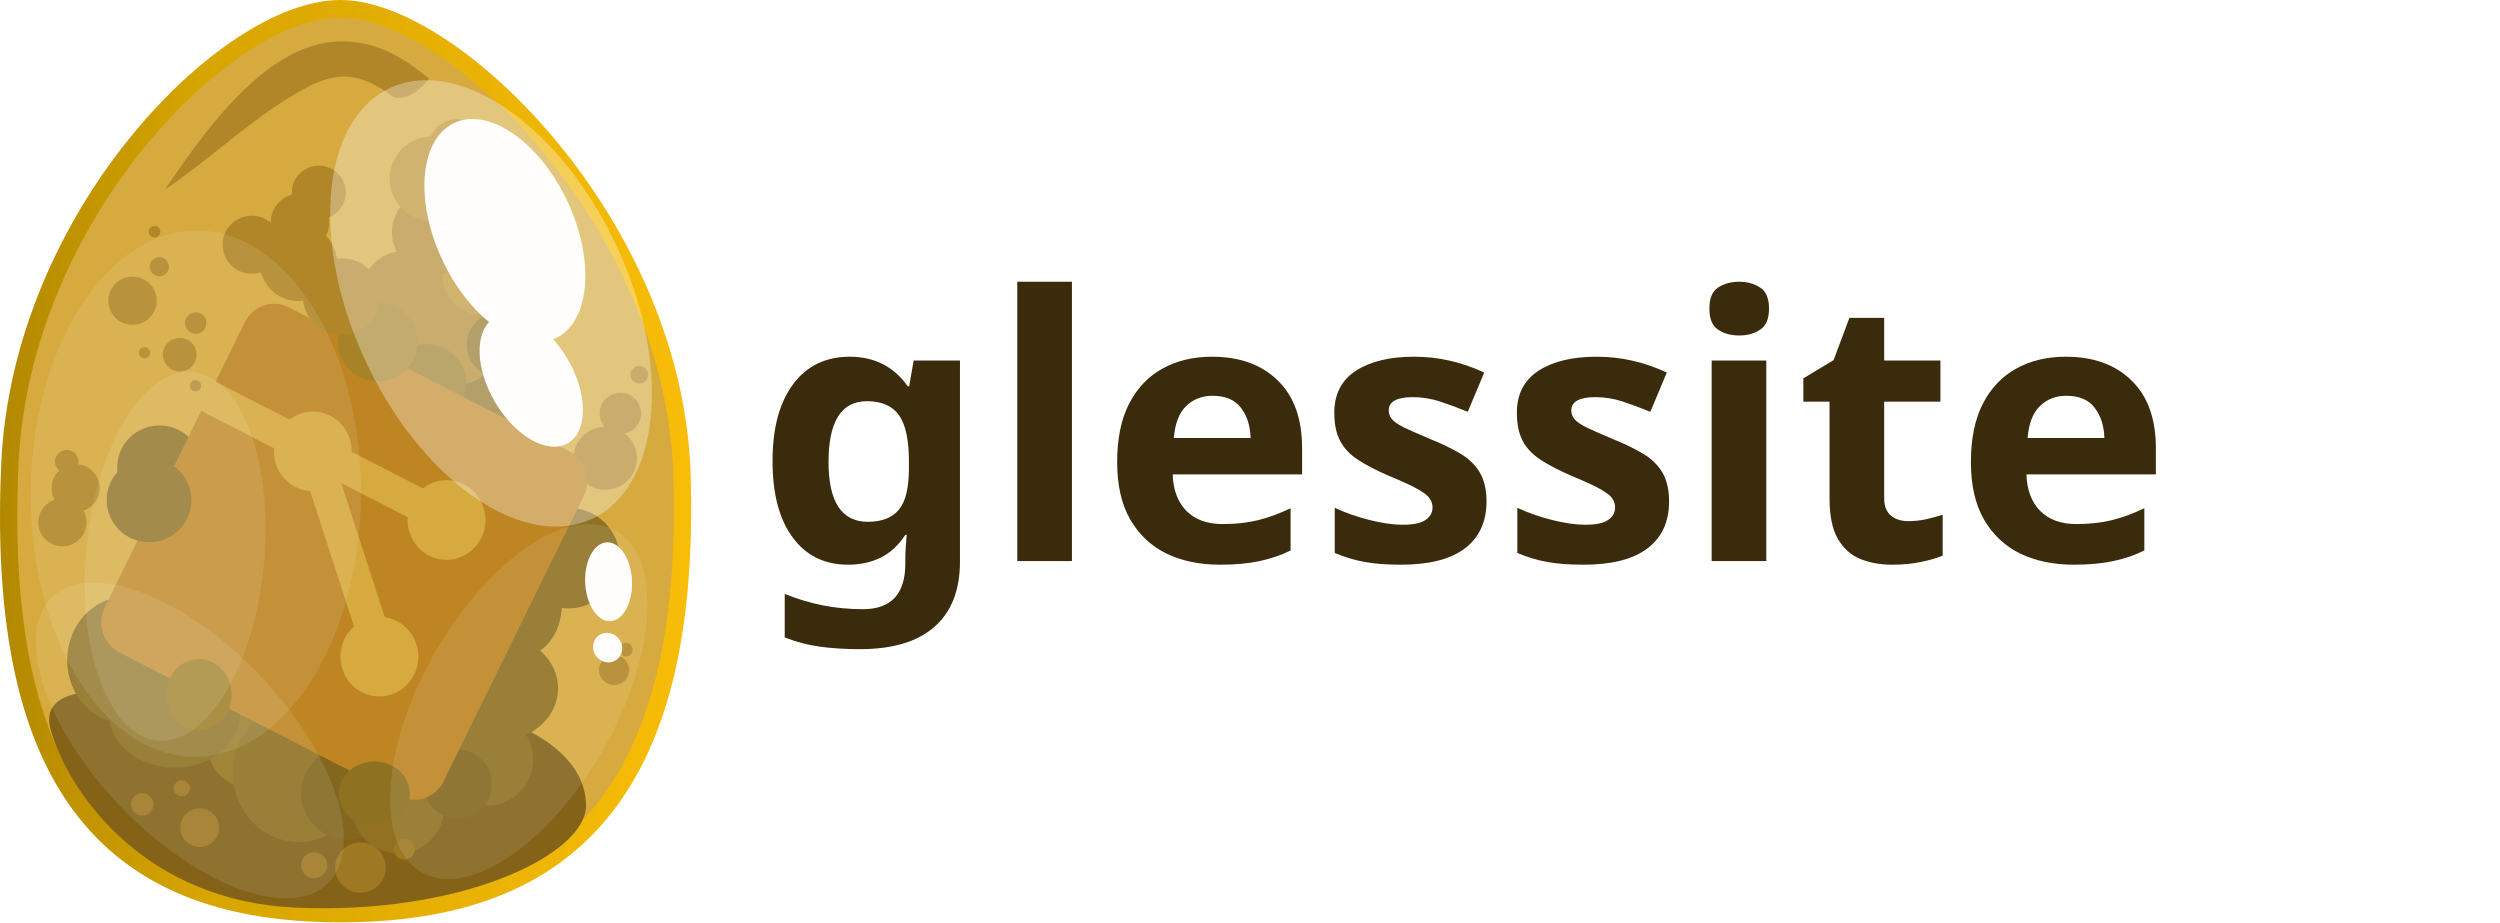
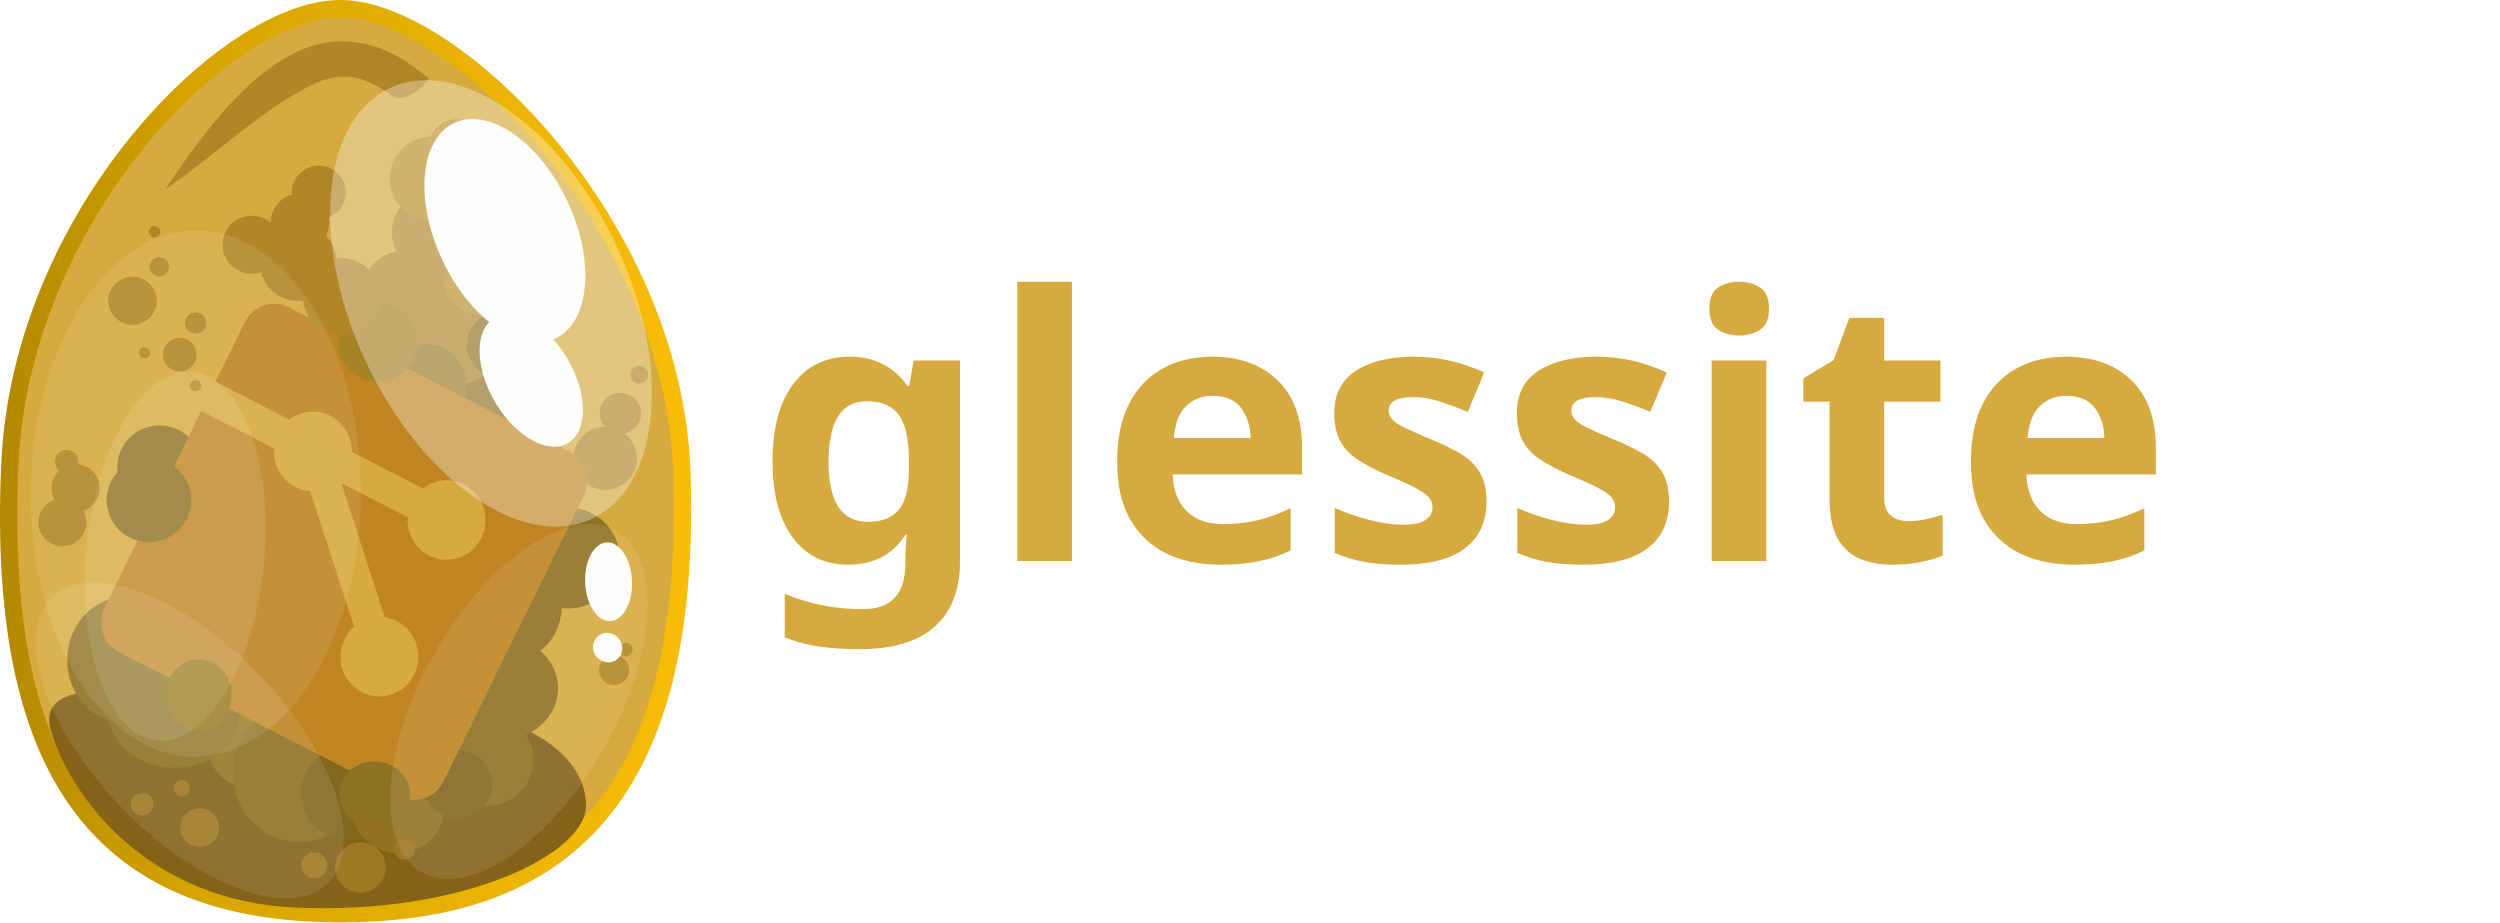
<svg xmlns="http://www.w3.org/2000/svg" xmlns:xlink="http://www.w3.org/1999/xlink" width="172.972mm" height="63.816mm" viewBox="0 0 172.972 63.816" version="1.1" id="svg5" xml:space="preserve">
  <defs id="defs2">
    <linearGradient id="linearGradient12444">
      <stop style="stop-color:#b28800;stop-opacity:1;" offset="0" id="stop12440" />
      <stop style="stop-color:#d7a500;stop-opacity:1;" offset="0.291" id="stop12931" />
      <stop style="stop-color:#f8bd07;stop-opacity:1;" offset="1" id="stop12442" />
    </linearGradient>
    <linearGradient xlink:href="#linearGradient12444" id="linearGradient12446" x1="118.616" y1="130.172" x2="180.498" y2="130.172" gradientUnits="userSpaceOnUse" gradientTransform="translate(-52.22459,-13.90263)" />
  </defs>
  <g id="layer1" transform="translate(-16.78375,-86.18647)" />
  <g id="layer2" style="display:inline" transform="translate(-16.78375,-86.18647)">
    <g id="g16919" transform="matrix(0.772782,0,0,0.772782,-34.52265,28.24361)">
      <path id="path354" style="fill:#d6aa3f;fill-opacity:1;stroke:url(#linearGradient12446);stroke-width:3.094;stroke-linecap:round;stroke-dasharray:none;stroke-opacity:1;paint-order:stroke fill markers" d="m 126.675,117.414 c 0.906,28.563 -10.296,38.598 -29.806,38.598 -19.51,0 -30.127,-10.317 -28.822,-39.441 0.983,-21.931 19.131,-40.045 28.822,-40.045 9.651,0 29.11,18.948 29.806,40.888 z" />
      <path id="path7271-7-9" style="fill:#846319;fill-opacity:1;stroke-width:2.829;stroke-linecap:round;paint-order:stroke fill markers" d="m 118.859,147.077 c 0.061,4.374 -11.104,9.873 -26.147,9.156 -12.78,-0.61 -19.793,-9.465 -21.733,-15.722 -1.972,-6.362 12.02,-2.674 24.808,-3.075 13.252,-0.416 22.984,3.363 23.072,9.641 z" />
      <circle style="fill:#967822;fill-opacity:1;stroke:none;stroke-width:0.727;stroke-linecap:round;stroke-dasharray:none;stroke-opacity:1;paint-order:stroke fill markers" id="path7271" cx="89.033" cy="141.474" r="4.142" />
      <ellipse style="fill:#9e7823;fill-opacity:1;stroke:none;stroke-width:0.486;stroke-linecap:round;stroke-dasharray:none;stroke-opacity:1;paint-order:stroke fill markers" id="path7271-6-3-5-6-2-9-1-2-7-3-6-0" cx="93.821" cy="147.333" rx="2.78" ry="2.761" />
      <ellipse style="fill:#8e7121;fill-opacity:1;stroke:none;stroke-width:1.063;stroke-linecap:round;stroke-dasharray:none;stroke-opacity:1;paint-order:stroke fill markers" id="path7271-3" cx="93.151" cy="144.165" rx="5.908" ry="6.207" />
      <ellipse style="fill:#9e7823;fill-opacity:1;stroke:none;stroke-width:0.207;stroke-linecap:round;stroke-dasharray:none;stroke-opacity:1;paint-order:stroke fill markers" id="path7271-6-3-5-6-2-9-1-2-7-3-6-0-6" cx="98.729" cy="147.787" rx="1.18" ry="1.172" />
      <circle style="fill:#84671e;fill-opacity:1;stroke:none;stroke-width:0.727;stroke-linecap:round;stroke-dasharray:none;stroke-opacity:1;paint-order:stroke fill markers" id="path7271-6" cx="97.494" cy="146.001" r="4.142" />
      <circle style="fill:#927222;fill-opacity:1;stroke:none;stroke-width:0.727;stroke-linecap:round;stroke-dasharray:none;stroke-opacity:1;paint-order:stroke fill markers" id="path7271-6-7" cx="102.033" cy="147.231" r="4.142" />
      <ellipse style="fill:#9e7823;fill-opacity:1;stroke:none;stroke-width:0.163;stroke-linecap:round;stroke-dasharray:none;stroke-opacity:1;paint-order:stroke fill markers" id="path7271-6-3-5-6-2-9-1-2-7-3-2-1" cx="102.594" cy="151.023" rx="0.931" ry="0.925" />
      <circle style="fill:#8e7121;fill-opacity:1;stroke:none;stroke-width:0.727;stroke-linecap:round;stroke-dasharray:none;stroke-opacity:1;paint-order:stroke fill markers" id="path7271-6-3-5" cx="109.994" cy="142.976" r="4.142" />
      <circle style="fill:#84671e;fill-opacity:1;stroke:none;stroke-width:0.538;stroke-linecap:round;stroke-dasharray:none;stroke-opacity:1;paint-order:stroke fill markers" id="path7271-6-3-5-9" cx="107.379" cy="145.197" r="3.067" />
      <ellipse style="fill:#8e7121;fill-opacity:1;stroke:none;stroke-width:0.863;stroke-linecap:round;stroke-dasharray:none;stroke-opacity:1;paint-order:stroke fill markers" id="path7271-6-3-5-6" cx="111.176" cy="136.601" rx="5.177" ry="4.665" />
      <ellipse style="fill:#8e7121;fill-opacity:1;stroke:none;stroke-width:0.74;stroke-linecap:round;stroke-dasharray:none;stroke-opacity:1;paint-order:stroke fill markers" id="path7271-6-3-5-6-2" cx="112.868" cy="129.187" rx="3.821" ry="4.649" />
      <ellipse style="fill:#8e7121;fill-opacity:1;stroke:none;stroke-width:0.801;stroke-linecap:round;stroke-dasharray:none;stroke-opacity:1;paint-order:stroke fill markers" id="path7271-6-3-5-6-2-9" cx="117.258" cy="124.944" rx="4.612" ry="4.511" />
      <ellipse style="fill:#8e7121;fill-opacity:1;stroke:none;stroke-width:0.885;stroke-linecap:round;stroke-dasharray:none;stroke-opacity:1;paint-order:stroke fill markers" id="path7271-6-3-5-6-2-9-1" cx="112.873" cy="111.031" rx="5.059" ry="5.024" />
      <ellipse style="fill:#b08628;fill-opacity:1;stroke:none;stroke-width:0.605;stroke-linecap:round;stroke-dasharray:none;stroke-opacity:1;paint-order:stroke fill markers" id="path7271-6-3-5-6-2-9-1-0-3-7-4-7" cx="107.448" cy="105.97" rx="3.459" ry="3.435" />
      <ellipse style="fill:#b08628;fill-opacity:1;stroke:none;stroke-width:0.675;stroke-linecap:round;stroke-dasharray:none;stroke-opacity:1;paint-order:stroke fill markers" id="path7271-6-3-5-6-2-9-1-0-3-7-4-7-69" cx="104.393" cy="102.464" rx="3.822" ry="3.864" />
      <ellipse style="fill:#b08628;fill-opacity:1;stroke:none;stroke-width:0.675;stroke-linecap:round;stroke-dasharray:none;stroke-opacity:1;paint-order:stroke fill markers" id="path7271-6-3-5-6-2-9-1-0-3-7-4-7-69-3" cx="102.548" cy="101.313" rx="3.822" ry="3.864" />
      <ellipse style="fill:#b08628;fill-opacity:1;stroke:none;stroke-width:0.605;stroke-linecap:round;stroke-dasharray:none;stroke-opacity:1;paint-order:stroke fill markers" id="path7271-6-3-5-6-2-9-1-0-3-7-4-7-6" cx="108.722" cy="102.114" rx="3.459" ry="3.435" />
      <ellipse style="fill:#ba8e2a;fill-opacity:1;stroke:none;stroke-width:0.605;stroke-linecap:round;stroke-dasharray:none;stroke-opacity:1;paint-order:stroke fill markers" id="path7271-6-3-5-6-2-9-1-0-3-7-4-7-6-5" cx="109.493" cy="99.715" rx="3.459" ry="3.435" />
      <ellipse style="fill:#8e7121;fill-opacity:1;stroke:none;stroke-width:0.518;stroke-linecap:round;stroke-dasharray:none;stroke-opacity:1;paint-order:stroke fill markers" id="path7271-6-3-5-6-2-9-1-2" cx="111.141" cy="105.851" rx="2.961" ry="2.941" />
      <ellipse style="fill:#8e7121;fill-opacity:1;stroke:none;stroke-width:0.937;stroke-linecap:round;stroke-dasharray:none;stroke-opacity:1;paint-order:stroke fill markers" id="path7271-7" cx="82.019" cy="138.855" rx="5.872" ry="4.856" />
      <ellipse style="fill:#8e7121;fill-opacity:1;stroke:none;stroke-width:0.954;stroke-linecap:round;stroke-dasharray:none;stroke-opacity:1;paint-order:stroke fill markers" id="path7271-7-5" cx="77.623" cy="134.083" rx="5.216" ry="5.658" />
      <ellipse style="fill:#8e7121;fill-opacity:1;stroke:none;stroke-width:0.663;stroke-linecap:round;stroke-dasharray:none;stroke-opacity:1;paint-order:stroke fill markers" id="path7271-6-3-5-6-2-9-1-2-7-0" cx="80.676" cy="116.834" rx="3.792" ry="3.765" />
      <ellipse style="fill:#987922;fill-opacity:1;stroke:none;stroke-width:0.626;stroke-linecap:round;stroke-dasharray:none;stroke-opacity:1;paint-order:stroke fill markers" id="path7271-6-3-5-6-2-9-1-0-2" cx="104.559" cy="109.348" rx="3.581" ry="3.556" />
      <ellipse style="fill:#b08628;fill-opacity:1;stroke:none;stroke-width:0.497;stroke-linecap:round;stroke-dasharray:none;stroke-opacity:1;paint-order:stroke fill markers" id="path7271-6-3-5-6-2-9-1-0-3-7-9" cx="120.576" cy="116.011" rx="2.843" ry="2.824" />
      <ellipse style="fill:#b08628;fill-opacity:1;stroke:none;stroke-width:0.325;stroke-linecap:round;stroke-dasharray:none;stroke-opacity:1;paint-order:stroke fill markers" id="path7271-6-3-5-6-2-9-1-0-3-7-9-4" cx="121.934" cy="111.991" rx="1.855" ry="1.842" />
      <ellipse style="fill:#b08628;fill-opacity:1;stroke:none;stroke-width:0.139;stroke-linecap:round;stroke-dasharray:none;stroke-opacity:1;paint-order:stroke fill markers" id="path7271-6-3-5-6-2-9-1-0-3-7-9-7" cx="123.631" cy="108.53" rx="0.796" ry="0.791" />
      <ellipse style="fill:#b08628;fill-opacity:1;stroke:none;stroke-width:0.054;stroke-linecap:round;stroke-dasharray:none;stroke-opacity:1;paint-order:stroke fill markers" id="path7271-6-3-5-6-2-9-1-0-3-7-9-7-3" cx="121.186" cy="132.297" rx="0.308" ry="0.306" />
      <ellipse style="fill:#b08628;fill-opacity:1;stroke:none;stroke-width:0.105;stroke-linecap:round;stroke-dasharray:none;stroke-opacity:1;paint-order:stroke fill markers" id="path7271-6-3-5-6-2-9-1-0-3-7-9-7-3-6" cx="122.451" cy="133.137" rx="0.576" ry="0.62" />
      <g id="g5884" transform="matrix(0.2363742,0,0,0.2363742,30.73985,65.65925)" style="fill:#bf8522;fill-opacity:1;stroke-width:0.998;stroke-dasharray:none">
        <path fill="#f05133" d="M 366.395,210.343 260.196,155.834 c -6.112,-3.141 -13.562,-0.618 -16.635,5.635 l -11.074,22.542 27.972,14.359 c 4.338,-3.34 10.303,-4.106 15.484,-1.446 5.21,2.678 8.178,8.078 8.112,13.66 l 26.96,13.84 c 4.34,-3.385 10.353,-4.185 15.564,-1.504 7.281,3.736 10.217,12.792 6.56,20.235 -3.657,7.445 -12.517,10.446 -19.802,6.707 -5.476,-2.814 -8.495,-8.646 -8.092,-14.53 l -25.143,-12.907 16.467,50.798 c 1.552,0.223 3.102,0.697 4.58,1.452 7.279,3.736 10.214,12.79 6.561,20.24 -3.658,7.44 -12.521,10.443 -19.796,6.705 -7.283,-3.745 -10.218,-12.799 -6.561,-20.24 0.904,-1.837 2.13,-3.41 3.571,-4.675 l -16.621,-51.27 c -1.895,-0.131 -3.793,-0.638 -5.597,-1.57 -5.513,-2.828 -8.526,-8.704 -8.087,-14.622 l -27.576,-14.159 -36.569,74.427 c -3.072,6.256 -0.603,13.871 5.515,17.011 l 106.195,54.511 c 6.115,3.14 13.562,0.618 16.639,-5.636 l 53.091,-108.035 c 3.071,-6.254 0.601,-13.872 -5.515,-17.012" id="path5872" style="fill:#bf8522;fill-opacity:1;stroke-width:0.998;stroke-dasharray:none" />
      </g>
      <ellipse style="fill:#a58326;fill-opacity:1;stroke:none;stroke-width:0.626;stroke-linecap:round;stroke-dasharray:none;stroke-opacity:1;paint-order:stroke fill markers" id="path7271-6-3-5-6-2-9-1-0" cx="100.216" cy="105.579" rx="3.581" ry="3.556" />
      <ellipse style="fill:#b08628;fill-opacity:1;stroke:none;stroke-width:0.458;stroke-linecap:round;stroke-dasharray:none;stroke-opacity:1;paint-order:stroke fill markers" id="path7271-6-3-5-6-2-9-1-0-3" cx="88.935" cy="96.892" rx="2.618" ry="2.599" />
      <ellipse style="fill:#b08628;fill-opacity:1;stroke:none;stroke-width:0.605;stroke-linecap:round;stroke-dasharray:none;stroke-opacity:1;paint-order:stroke fill markers" id="path7271-6-3-5-6-2-9-1-0-3-7" cx="93.113" cy="98.501" rx="3.459" ry="3.435" />
      <ellipse style="fill:#b08628;fill-opacity:1;stroke:none;stroke-width:0.605;stroke-linecap:round;stroke-dasharray:none;stroke-opacity:1;paint-order:stroke fill markers" id="path7271-6-3-5-6-2-9-1-0-3-7-4" cx="96.978" cy="101.534" rx="3.459" ry="3.435" />
      <ellipse style="fill:#b08628;fill-opacity:1;stroke:none;stroke-width:0.458;stroke-linecap:round;stroke-dasharray:none;stroke-opacity:1;paint-order:stroke fill markers" id="path7271-6-3-5-6-2-9-1-0-3-5" cx="93.251" cy="94.893" rx="2.618" ry="2.599" />
      <ellipse style="fill:#b08628;fill-opacity:1;stroke:none;stroke-width:0.423;stroke-linecap:round;stroke-dasharray:none;stroke-opacity:1;paint-order:stroke fill markers" id="path7271-6-3-5-6-2-9-1-0-3-9" cx="94.938" cy="92.208" rx="2.416" ry="2.4" />
      <ellipse style="fill:#b08628;fill-opacity:1;stroke:none;stroke-width:0.668;stroke-linecap:round;stroke-dasharray:none;stroke-opacity:1;paint-order:stroke fill markers" id="path7271-6-3-5-6-2-9-1-0-3-9-2" cx="105.293" cy="95.773" rx="3.816" ry="3.79" />
      <ellipse style="fill:#bc8f2b;fill-opacity:1;stroke:none;stroke-width:0.668;stroke-linecap:round;stroke-dasharray:none;stroke-opacity:1;paint-order:stroke fill markers" id="path7271-6-3-5-6-2-9-1-0-3-9-2-2" cx="109.587" cy="94.258" rx="3.816" ry="3.79" />
      <ellipse style="fill:#bb8f2b;fill-opacity:1;stroke:none;stroke-width:0.668;stroke-linecap:round;stroke-dasharray:none;stroke-opacity:1;paint-order:stroke fill markers" id="path7271-6-3-5-6-2-9-1-0-3-9-2-8" cx="105.091" cy="90.985" rx="3.816" ry="3.79" />
      <ellipse style="fill:#bc8f2b;fill-opacity:1;stroke:none;stroke-width:0.452;stroke-linecap:round;stroke-dasharray:none;stroke-opacity:1;paint-order:stroke fill markers" id="path7271-6-3-5-6-2-9-1-0-3-9-2-9" cx="107.297" cy="88.236" rx="2.557" ry="2.587" />
      <ellipse style="fill:#b08628;fill-opacity:1;stroke:none;stroke-width:0.379;stroke-linecap:round;stroke-dasharray:none;stroke-opacity:1;paint-order:stroke fill markers" id="path7271-6-3-5-6-2-9-1-0-3-9-2-7" cx="78.259" cy="101.906" rx="2.169" ry="2.154" />
      <ellipse style="fill:#b08628;fill-opacity:1;stroke:none;stroke-width:0.264;stroke-linecap:round;stroke-dasharray:none;stroke-opacity:1;paint-order:stroke fill markers" id="path7271-6-3-5-6-2-9-1-0-3-9-2-7-1" cx="82.485" cy="106.732" rx="1.51" ry="1.5" />
      <ellipse style="fill:#b08628;fill-opacity:1;stroke:none;stroke-width:0.168;stroke-linecap:round;stroke-dasharray:none;stroke-opacity:1;paint-order:stroke fill markers" id="path7271-6-3-5-6-2-9-1-0-3-9-2-7-1-2" cx="83.913" cy="103.904" rx="0.962" ry="0.956" />
      <ellipse style="fill:#b08628;fill-opacity:1;stroke:none;stroke-width:0.088;stroke-linecap:round;stroke-dasharray:none;stroke-opacity:1;paint-order:stroke fill markers" id="path7271-6-3-5-6-2-9-1-0-3-9-2-7-1-2-9" cx="79.331" cy="106.56" rx="0.502" ry="0.499" />
      <ellipse style="fill:#b08628;fill-opacity:1;stroke:none;stroke-width:0.184;stroke-linecap:round;stroke-dasharray:none;stroke-opacity:1;paint-order:stroke fill markers" id="path7271-6-3-5-6-2-9-1-0-3-9-2-7-1-2-9-8" cx="72.366" cy="116.308" rx="1.053" ry="1.045" />
      <ellipse style="fill:#b08628;fill-opacity:1;stroke:none;stroke-width:0.377;stroke-linecap:round;stroke-dasharray:none;stroke-opacity:1;paint-order:stroke fill markers" id="path7271-6-3-5-6-2-9-1-0-3-9-2-7-1-2-9-8-4" cx="73.165" cy="118.678" rx="2.155" ry="2.14" />
      <ellipse style="fill:#b08628;fill-opacity:1;stroke:none;stroke-width:0.377;stroke-linecap:round;stroke-dasharray:none;stroke-opacity:1;paint-order:stroke fill markers" id="path7271-6-3-5-6-2-9-1-0-3-9-2-7-1-2-9-8-4-5" cx="71.977" cy="121.75" rx="2.155" ry="2.14" />
      <ellipse style="fill:#b08628;fill-opacity:1;stroke:none;stroke-width:0.236;stroke-linecap:round;stroke-dasharray:none;stroke-opacity:1;paint-order:stroke fill markers" id="path7271-6-3-5-6-2-9-1-0-3-9-2-7-1-2-9-8-4-5-0" cx="121.374" cy="134.975" rx="1.35" ry="1.34" />
      <ellipse style="fill:#b08628;fill-opacity:1;stroke:none;stroke-width:0.088;stroke-linecap:round;stroke-dasharray:none;stroke-opacity:1;paint-order:stroke fill markers" id="path7271-6-3-5-6-2-9-1-0-3-9-2-7-1-2-9-3" cx="83.893" cy="109.512" rx="0.502" ry="0.499" />
      <ellipse style="fill:#b08628;fill-opacity:1;stroke:none;stroke-width:0.15;stroke-linecap:round;stroke-dasharray:none;stroke-opacity:1;paint-order:stroke fill markers" id="path7271-6-3-5-6-2-9-1-0-3-9-2-7-3" cx="80.656" cy="98.859" rx="0.859" ry="0.853" />
      <ellipse style="fill:#b08628;fill-opacity:1;stroke:none;stroke-width:0.091;stroke-linecap:round;stroke-dasharray:none;stroke-opacity:1;paint-order:stroke fill markers" id="path7271-6-3-5-6-2-9-1-0-3-9-2-7-3-6" cx="80.229" cy="95.729" rx="0.52" ry="0.517" />
      <ellipse style="fill:#8e7121;fill-opacity:1;stroke:none;stroke-width:0.532;stroke-linecap:round;stroke-dasharray:none;stroke-opacity:1;paint-order:stroke fill markers" id="path7271-6-3" cx="99.916" cy="146.045" rx="3.175" ry="2.889" />
      <ellipse style="fill:#987616;fill-opacity:1;stroke:none;stroke-width:0.536;stroke-linecap:round;stroke-dasharray:none;stroke-opacity:1;paint-order:stroke fill markers" id="path7271-7-8" cx="84.197" cy="137.17" rx="2.933" ry="3.174" />
      <ellipse style="fill:#8e7121;fill-opacity:1;stroke:none;stroke-width:0.663;stroke-linecap:round;stroke-dasharray:none;stroke-opacity:1;paint-order:stroke fill markers" id="path7271-6-3-5-6-2-9-1-2-7" cx="79.736" cy="119.758" rx="3.792" ry="3.765" />
      <ellipse style="fill:#9e7823;fill-opacity:1;stroke:none;stroke-width:0.304;stroke-linecap:round;stroke-dasharray:none;stroke-opacity:1;paint-order:stroke fill markers" id="path7271-6-3-5-6-2-9-1-2-7-3" cx="84.269" cy="149.083" rx="1.74" ry="1.728" />
      <ellipse style="fill:#9e7823;fill-opacity:1;stroke:none;stroke-width:0.205;stroke-linecap:round;stroke-dasharray:none;stroke-opacity:1;paint-order:stroke fill markers" id="path7271-6-3-5-6-2-9-1-2-7-3-2" cx="94.522" cy="152.45" rx="1.173" ry="1.165" />
      <ellipse style="fill:#9e7823;fill-opacity:1;stroke:none;stroke-width:0.397;stroke-linecap:round;stroke-dasharray:none;stroke-opacity:1;paint-order:stroke fill markers" id="path7271-6-3-5-6-2-9-1-2-7-3-2-6" cx="98.664" cy="152.657" rx="2.268" ry="2.252" />
      <ellipse style="fill:#9e7823;fill-opacity:1;stroke:none;stroke-width:0.177;stroke-linecap:round;stroke-dasharray:none;stroke-opacity:1;paint-order:stroke fill markers" id="path7271-6-3-5-6-2-9-1-2-7-3-6" cx="79.122" cy="146.995" rx="1.013" ry="1.006" />
      <ellipse style="fill:#9e7823;fill-opacity:1;stroke:none;stroke-width:0.127;stroke-linecap:round;stroke-dasharray:none;stroke-opacity:1;paint-order:stroke fill markers" id="path7271-6-3-5-6-2-9-1-2-7-3-6-2" cx="82.666" cy="145.558" rx="0.724" ry="0.719" />
      <path style="color:#000000;fill:#b08628;fill-opacity:1;stroke-width:0.819;stroke-linecap:square;-inkscape-stroke:none" d="m 98.355,78.778 c -1.79,-0.255 -3.619,0.007 -5.404,0.851 -3.57,1.686 -6.983,5.309 -10.863,10.97 l -0.919,1.34 c 4.362,-2.928 8.585,-7.125 13.17,-9.373 2.619,-1.237 4.61,-0.913 7.211,1.058 0.257,0.167 1.679,0.473 3.257,-1.609 l -1.294,-0.982 c -1.619,-1.228 -3.368,-2.001 -5.158,-2.256 z" id="path15374" />
      <ellipse style="fill:#fffefd;fill-opacity:0.328;stroke:none;stroke-width:4.46;stroke-linecap:square;stroke-linejoin:miter;stroke-dasharray:none;stroke-opacity:1;paint-order:stroke fill markers" id="path15850" cx="54.636" cy="141.445" rx="12.37" ry="21.297" transform="matrix(0.8884251,-0.4590216,0.4370221,0.8994508,0,0)" />
      <ellipse style="fill:#fffefd;fill-opacity:0.101;stroke:none;stroke-width:5.127;stroke-linecap:square;stroke-linejoin:miter;stroke-dasharray:none;stroke-opacity:1;paint-order:stroke fill markers" id="path15850-3" cx="82.935" cy="121.673" rx="14.783" ry="23.552" transform="matrix(0.9995503,-0.02998702,0.0084354,0.9999644,0,0)" />
      <ellipse style="fill:#fffefd;fill-opacity:0.101;stroke:none;stroke-width:3.161;stroke-linecap:square;stroke-linejoin:miter;stroke-dasharray:none;stroke-opacity:1;paint-order:stroke fill markers" id="path15850-3-2" cx="92.429" cy="120.366" rx="7.986" ry="16.574" transform="matrix(0.9986232,0.0524574,-0.08498227,0.9963825,0,0)" />
      <ellipse style="fill:#fffefd;fill-opacity:0.101;stroke:none;stroke-width:3.403;stroke-linecap:square;stroke-linejoin:miter;stroke-dasharray:none;stroke-opacity:1;paint-order:stroke fill markers" id="path15850-3-2-6" cx="165.069" cy="79.645" rx="8.724" ry="17.577" transform="matrix(0.9121799,0.40979,-0.473703,0.8806846,0,0)" />
      <ellipse style="fill:#fffefd;fill-opacity:0.101;stroke:none;stroke-width:3.395;stroke-linecap:square;stroke-linejoin:miter;stroke-dasharray:none;stroke-opacity:1;paint-order:stroke fill markers" id="path15850-3-2-0" cx="-41.454" cy="155.73" rx="8.591" ry="17.774" transform="matrix(0.6517797,-0.7584083,0.7089217,0.7052872,0,0)" />
      <ellipse style="fill:#fffefd;fill-opacity:1;stroke:none;stroke-width:2.231;stroke-linecap:square;stroke-linejoin:miter;stroke-dasharray:none;stroke-opacity:1;paint-order:stroke fill markers" id="path15850-0" cx="58.598" cy="136.227" rx="6.188" ry="10.654" transform="matrix(0.8884251,-0.4590216,0.4370221,0.8994508,0,0)" />
      <ellipse style="fill:#fffefd;fill-opacity:1;stroke:none;stroke-width:1.362;stroke-linecap:square;stroke-linejoin:miter;stroke-dasharray:none;stroke-opacity:1;paint-order:stroke fill markers" id="path15850-0-6" cx="41.539" cy="153.179" rx="3.778" ry="6.506" transform="matrix(0.8442645,-0.5359267,0.5149905,0.8571959,0,0)" />
      <ellipse style="fill:#fffefd;fill-opacity:1;stroke:none;stroke-width:0.749;stroke-linecap:square;stroke-linejoin:miter;stroke-dasharray:none;stroke-opacity:1;paint-order:stroke fill markers" id="path15850-0-6-1" cx="110.674" cy="143.441" rx="2.104" ry="3.527" transform="matrix(0.9895914,-0.1439056,0.07918495,0.9968599,0,0)" />
      <ellipse style="fill:#fffefd;fill-opacity:1;stroke:none;stroke-width:0.362;stroke-linecap:square;stroke-linejoin:miter;stroke-dasharray:none;stroke-opacity:1;paint-order:stroke fill markers" id="path15850-0-6-1-5" cx="102.427" cy="143.113" rx="1.303" ry="1.329" transform="matrix(0.9962051,-0.08703733,0.1310722,0.9913728,0,0)" />
    </g>
-     <text xml:space="preserve" style="font-style:normal;font-weight:normal;font-size:25.419px;line-height:1.25;font-family:sans-serif;fill:#3a2b0c;fill-opacity:1;stroke:none;stroke-width:0.635" x="69.093" y="125.009" id="text17224">
-       <tspan id="tspan17222" style="font-style:normal;font-variant:normal;font-weight:bold;font-stretch:normal;font-size:25.419px;font-family:'Source Code Pro';-inkscape-font-specification:'Source Code Pro, Bold';font-variant-ligatures:normal;font-variant-caps:normal;font-variant-numeric:normal;font-variant-east-asian:normal;fill:#3a2b0c;fill-opacity:1;stroke-width:0.635" x="69.093" y="125.009">glessite</tspan>
+     <text xml:space="preserve" style="font-style:normal;font-weight:normal;font-size:25.419px;line-height:1.25;font-family:sans-serif;fill:#d6aa3f;fill-opacity:1;stroke:none;stroke-width:0.635" x="69.093" y="125.009" id="text17224">
+       <tspan id="tspan17222" style="font-style:normal;font-variant:normal;font-weight:bold;font-stretch:normal;font-size:25.419px;font-family:'Source Code Pro';-inkscape-font-specification:'Source Code Pro, Bold';font-variant-ligatures:normal;font-variant-caps:normal;font-variant-numeric:normal;font-variant-east-asian:normal;fill:#d6aa3f;fill-opacity:1;stroke-width:0.635" x="69.093" y="125.009">glessite</tspan>
    </text>
  </g>
</svg>
